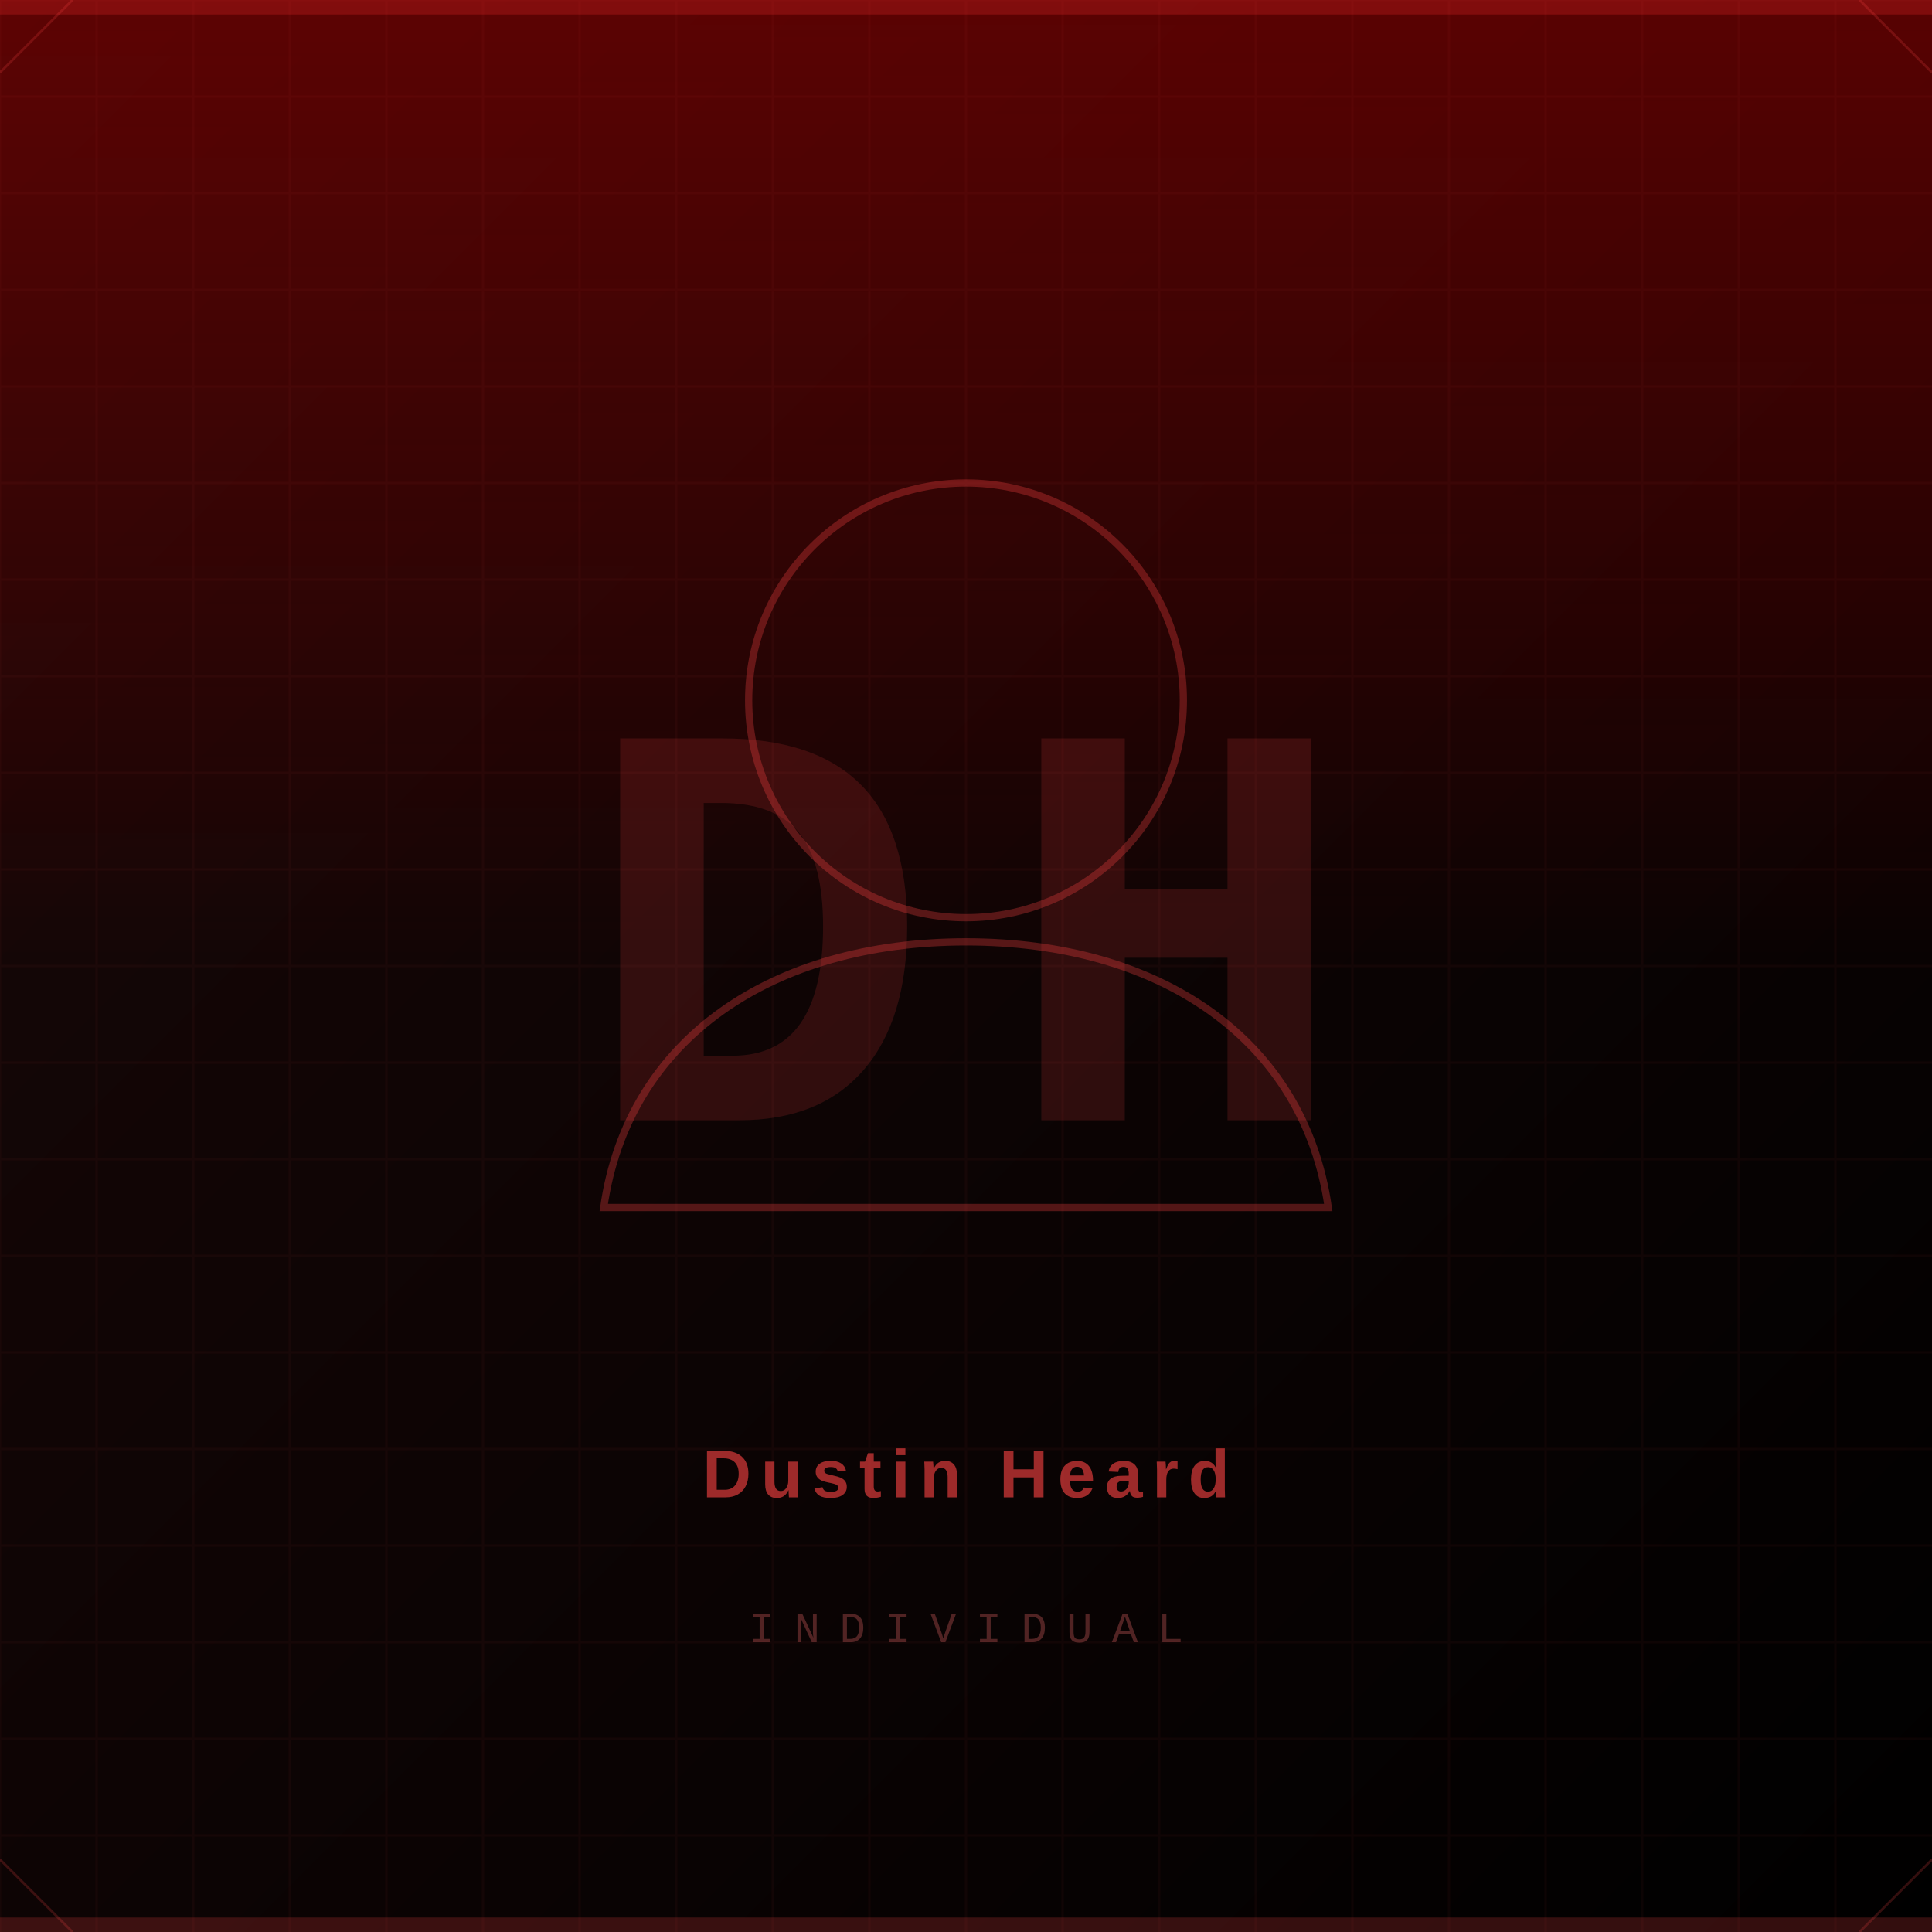
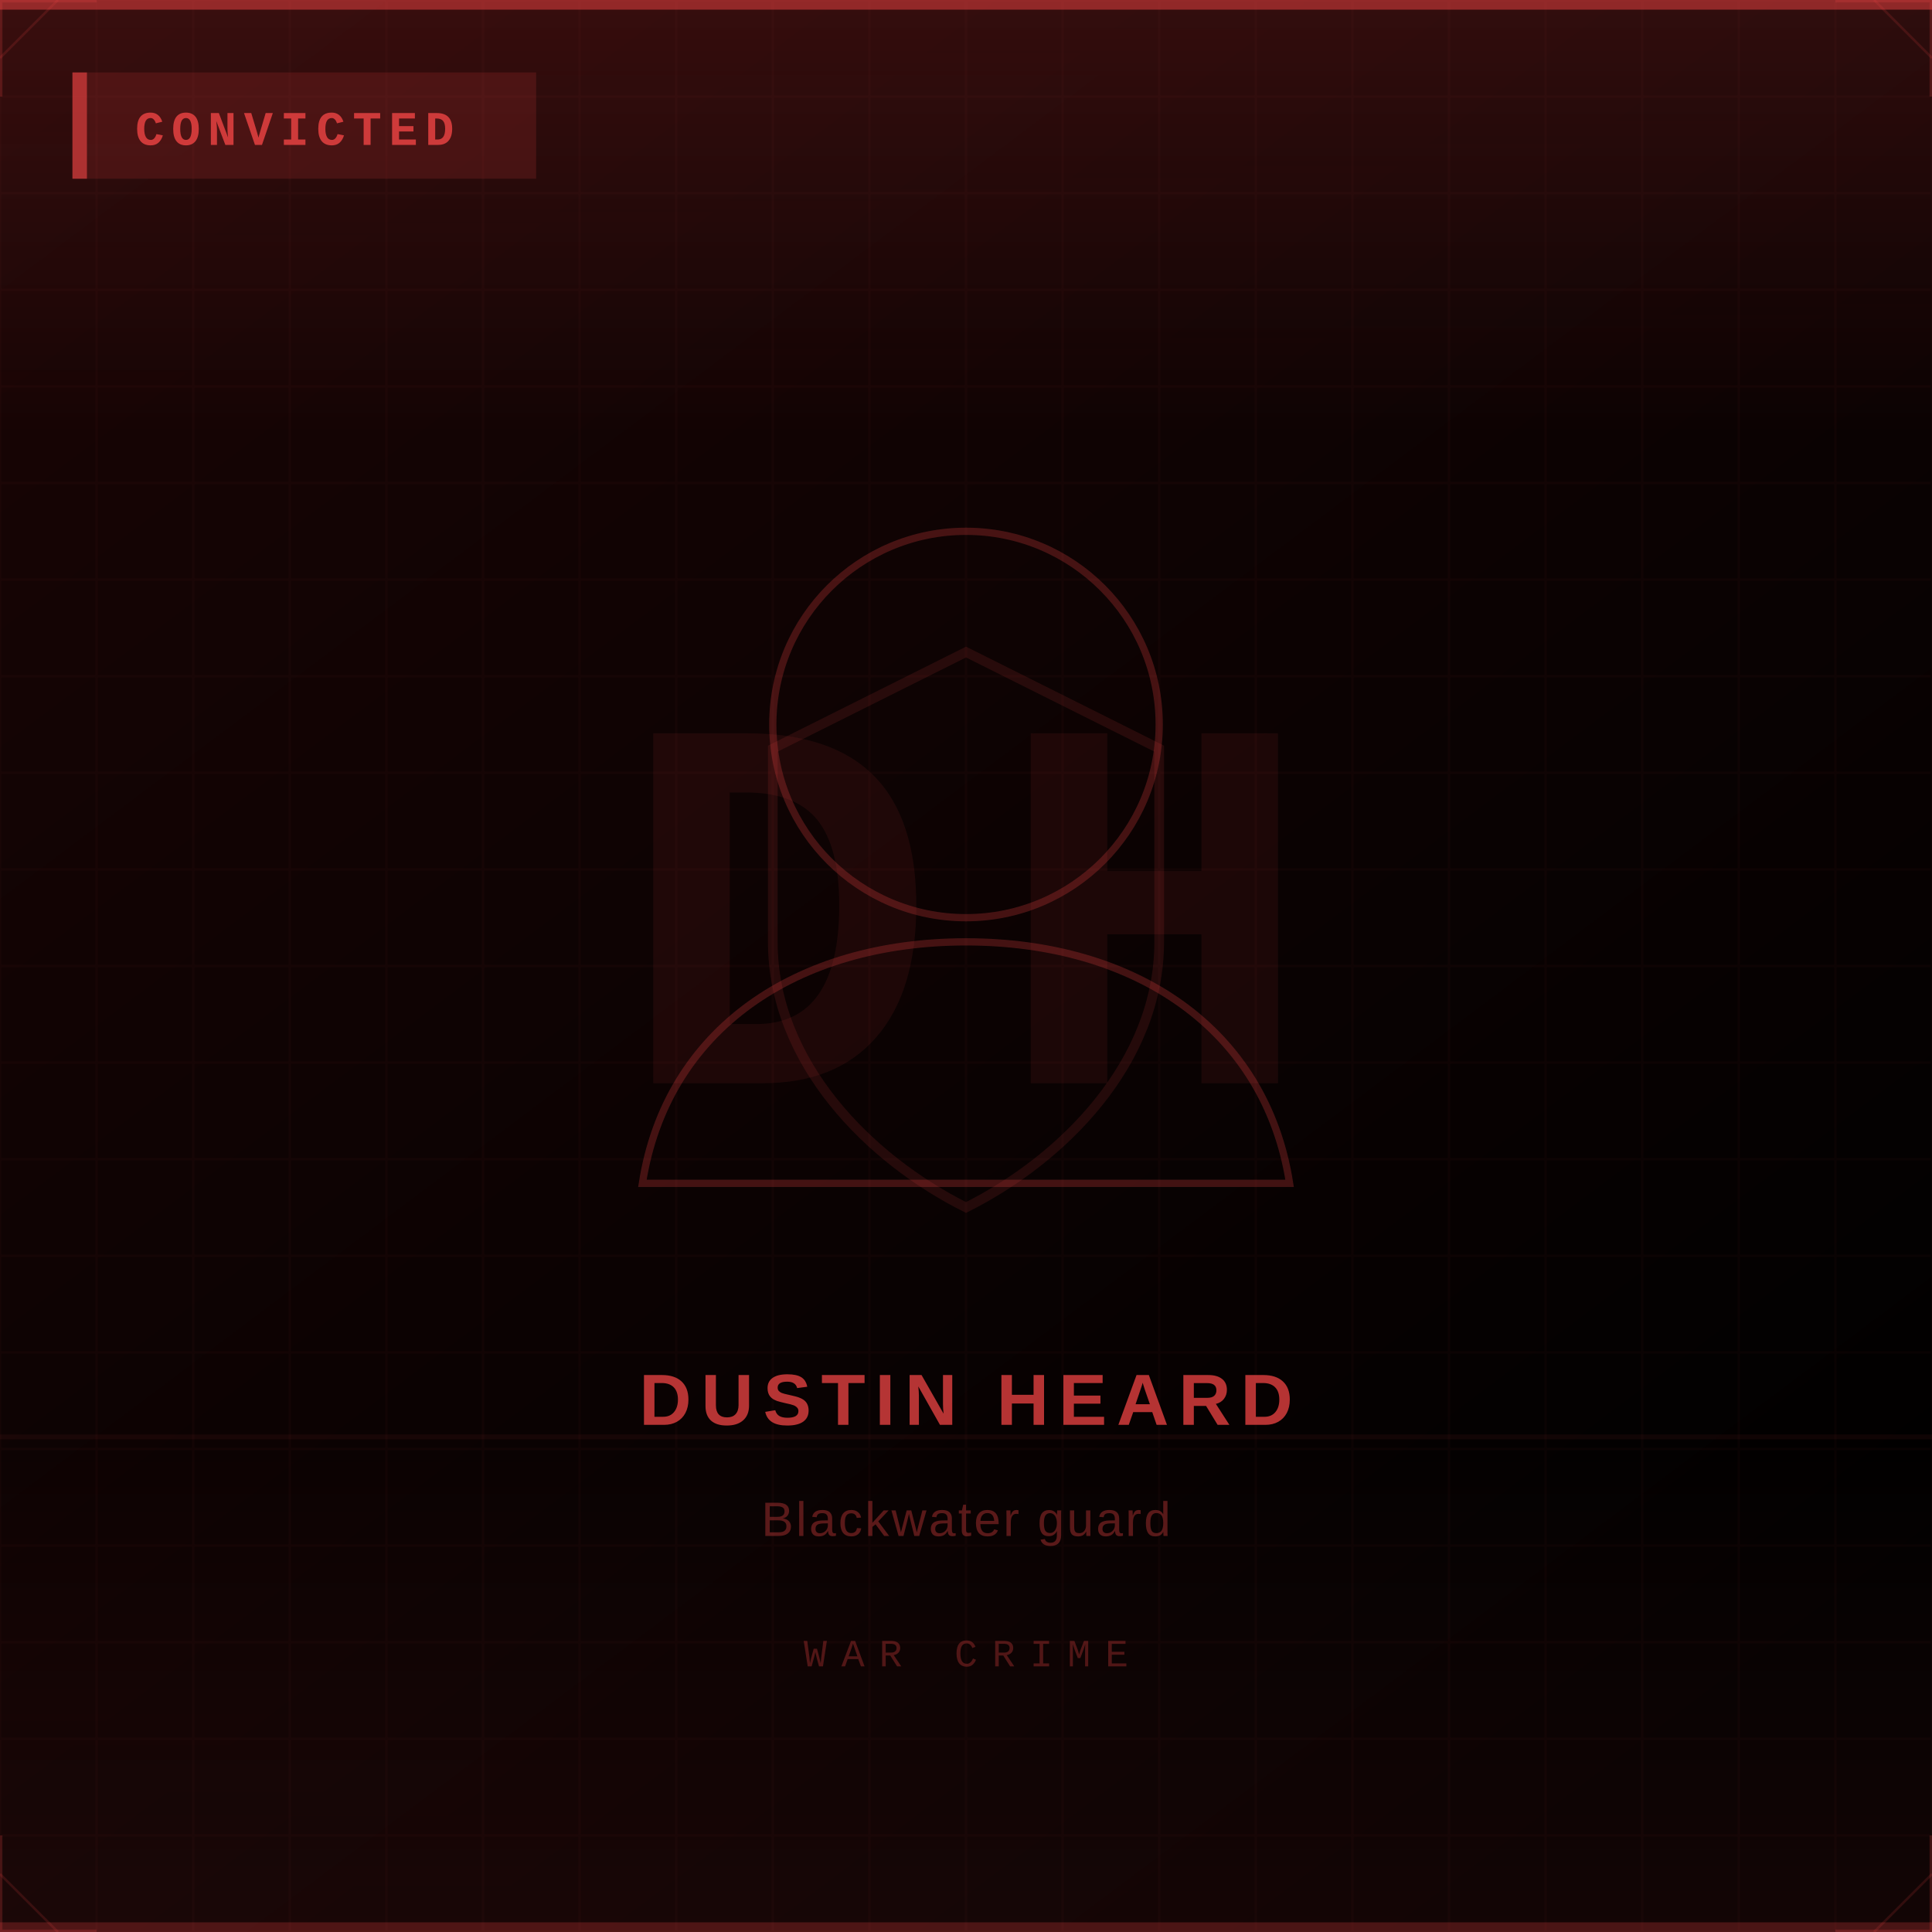
<svg xmlns="http://www.w3.org/2000/svg" width="400" height="400" viewBox="0 0 400 400">
  <defs>
-     <linearGradient id="bg" x1="0" y1="0" x2="1" y2="1">
-       <stop offset="0%" stop-color="#1a0808" />
+     <linearGradient id="bg" x1="0" y1="0" x2="0.75" y2="1">
+       <stop offset="0%" stop-color="#1a0505" />
      <stop offset="100%" stop-color="#000000" />
    </linearGradient>
-     <linearGradient id="accent" x1="0" y1="0" x2="0" y2="1">
-       <stop offset="0%" stop-color="#8b0000" stop-opacity="0.6" />
-       <stop offset="100%" stop-color="#8b0000" stop-opacity="0" />
+     <linearGradient id="glow" x1="0" y1="0" x2="0" y2="1">
+       <stop offset="0%" stop-color="#ef4444" stop-opacity="0.15" />
+       <stop offset="50%" stop-color="#ef4444" stop-opacity="0" />
+     </linearGradient>
+     <linearGradient id="bottomFade" x1="0" y1="0" x2="0" y2="1">
+       <stop offset="0%" stop-color="#ef4444" stop-opacity="0" />
+       <stop offset="100%" stop-color="#ef4444" stop-opacity="0.08" />
    </linearGradient>
  </defs>
  <rect width="400" height="400" fill="url(#bg)" />
-   <rect x="0" y="0" width="400" height="3" fill="#ff4444" opacity="0.4" />
-   <rect x="0" y="397" width="400" height="3" fill="#ff4444" opacity="0.2" />
-   <rect width="400" height="200" fill="url(#accent)" />
-   <g opacity="0.04" stroke="#ff4444" stroke-width="0.5">
+   <rect width="400" height="180" fill="url(#glow)" />
+   <rect y="300" width="400" height="100" fill="url(#bottomFade)" />
+   <g opacity="0.035" stroke="#ef4444" stroke-width="0.5">
    <line x1="0" y1="0" x2="0" y2="400" />
    <line x1="20" y1="0" x2="20" y2="400" />
    <line x1="40" y1="0" x2="40" y2="400" />
    <line x1="60" y1="0" x2="60" y2="400" />
    <line x1="80" y1="0" x2="80" y2="400" />
    <line x1="100" y1="0" x2="100" y2="400" />
    <line x1="120" y1="0" x2="120" y2="400" />
    <line x1="140" y1="0" x2="140" y2="400" />
    <line x1="160" y1="0" x2="160" y2="400" />
    <line x1="180" y1="0" x2="180" y2="400" />
    <line x1="200" y1="0" x2="200" y2="400" />
    <line x1="220" y1="0" x2="220" y2="400" />
    <line x1="240" y1="0" x2="240" y2="400" />
    <line x1="260" y1="0" x2="260" y2="400" />
    <line x1="280" y1="0" x2="280" y2="400" />
    <line x1="300" y1="0" x2="300" y2="400" />
    <line x1="320" y1="0" x2="320" y2="400" />
    <line x1="340" y1="0" x2="340" y2="400" />
    <line x1="360" y1="0" x2="360" y2="400" />
    <line x1="380" y1="0" x2="380" y2="400" />
+     <line x1="400" y1="0" x2="400" y2="400" />
    <line x1="0" y1="0" x2="400" y2="0" />
    <line x1="0" y1="20" x2="400" y2="20" />
    <line x1="0" y1="40" x2="400" y2="40" />
    <line x1="0" y1="60" x2="400" y2="60" />
    <line x1="0" y1="80" x2="400" y2="80" />
    <line x1="0" y1="100" x2="400" y2="100" />
    <line x1="0" y1="120" x2="400" y2="120" />
    <line x1="0" y1="140" x2="400" y2="140" />
    <line x1="0" y1="160" x2="400" y2="160" />
    <line x1="0" y1="180" x2="400" y2="180" />
    <line x1="0" y1="200" x2="400" y2="200" />
    <line x1="0" y1="220" x2="400" y2="220" />
    <line x1="0" y1="240" x2="400" y2="240" />
    <line x1="0" y1="260" x2="400" y2="260" />
    <line x1="0" y1="280" x2="400" y2="280" />
    <line x1="0" y1="300" x2="400" y2="300" />
    <line x1="0" y1="320" x2="400" y2="320" />
    <line x1="0" y1="340" x2="400" y2="340" />
    <line x1="0" y1="360" x2="400" y2="360" />
    <line x1="0" y1="380" x2="400" y2="380" />
+     <line x1="0" y1="400" x2="400" y2="400" />
  </g>
-   <text x="200" y="200" font-family="'Courier New',monospace" font-size="120" font-weight="900" fill="#ff4444" opacity="0.15" text-anchor="middle" dominant-baseline="central" letter-spacing="15">DH</text>
-   <circle cx="200" cy="145" r="45" fill="none" stroke="#ff4444" stroke-width="1.5" opacity="0.3" />
-   <path d="M200 195 C160 195 130 215 125 250 L275 250 C270 215 240 195 200 195Z" fill="none" stroke="#ff4444" stroke-width="1.5" opacity="0.3" />
-   <text x="200" y="310" font-family="'Helvetica Neue',Arial,sans-serif" font-size="14" font-weight="700" fill="#ff4444" opacity="0.6" text-anchor="middle" letter-spacing="2" text-transform="uppercase">Dustin Heard</text>
-   <text x="200" y="340" font-family="'Courier New',monospace" font-size="9" fill="#994444" opacity="0.5" text-anchor="middle" letter-spacing="4" text-transform="uppercase">INDIVIDUAL</text>
-   <line x1="0" y1="15" x2="15" y2="0" stroke="#ff4444" stroke-width="0.5" opacity="0.2" />
-   <line x1="385" y1="0" x2="400" y2="15" stroke="#ff4444" stroke-width="0.5" opacity="0.2" />
-   <line x1="0" y1="385" x2="15" y2="400" stroke="#ff4444" stroke-width="0.5" opacity="0.2" />
-   <line x1="385" y1="400" x2="400" y2="385" stroke="#ff4444" stroke-width="0.5" opacity="0.2" />
+   <rect x="0" y="297" width="400" height="1" fill="#ef4444" opacity="0.06" />
+   <rect x="0" y="0" width="400" height="2" fill="#ef4444" opacity="0.5" />
+   <path d="M200 135 L240 155 L240 195 C240 220 220 240 200 250 C180 240 160 220 160 195 L160 155 Z" fill="none" stroke="#ef4444" stroke-width="2" opacity="0.12" />
+   <text x="200" y="195" font-family="'Courier New',monospace" font-size="110" font-weight="900" fill="#ef4444" opacity="0.08" text-anchor="middle" dominant-baseline="central" letter-spacing="12">DH</text>
+   <circle cx="200" cy="150" r="40" fill="none" stroke="#ef4444" stroke-width="1.5" opacity="0.25" />
+   <path d="M200 195 C165 195 138 213 133 245 L267 245 C262 213 235 195 200 195Z" fill="none" stroke="#ef4444" stroke-width="1.5" opacity="0.25" />
+   <rect x="15" y="15" width="96" height="22" fill="#ef4444" opacity="0.15" />
+   <rect x="15" y="15" width="3" height="22" fill="#ef4444" opacity="0.6" />
+   <text x="28" y="30" font-family="'Courier New',monospace" font-size="10" font-weight="700" fill="#ef4444" opacity="0.8" letter-spacing="1.5">CONVICTED</text>
+   <text x="200" y="295" font-family="'Helvetica Neue',Arial,sans-serif" font-size="15" font-weight="700" fill="#ef4444" opacity="0.75" text-anchor="middle" letter-spacing="2">DUSTIN HEARD</text>
+   <text x="200" y="318" font-family="'Helvetica Neue',Arial,sans-serif" font-size="10" fill="#ef4444" opacity="0.35" text-anchor="middle" letter-spacing="0.5">Blackwater guard</text>
+   <text x="200" y="345" font-family="'Courier New',monospace" font-size="8" fill="#ef4444" opacity="0.3" text-anchor="middle" letter-spacing="3">WAR CRIME</text>
+   <polyline points="0,20 0,0 20,0" fill="none" stroke="#ef4444" stroke-width="1" opacity="0.2" />
+   <polyline points="380,0 400,0 400,20" fill="none" stroke="#ef4444" stroke-width="1" opacity="0.2" />
+   <polyline points="0,380 0,400 20,400" fill="none" stroke="#ef4444" stroke-width="1" opacity="0.2" />
+   <polyline points="380,400 400,400 400,380" fill="none" stroke="#ef4444" stroke-width="1" opacity="0.2" />
+   <rect x="0" y="398" width="400" height="2" fill="#ef4444" opacity="0.25" />
+   <line x1="0" y1="12" x2="12" y2="0" stroke="#ef4444" stroke-width="0.5" opacity="0.15" />
+   <line x1="388" y1="0" x2="400" y2="12" stroke="#ef4444" stroke-width="0.5" opacity="0.15" />
+   <line x1="0" y1="388" x2="12" y2="400" stroke="#ef4444" stroke-width="0.5" opacity="0.15" />
+   <line x1="388" y1="400" x2="400" y2="388" stroke="#ef4444" stroke-width="0.5" opacity="0.15" />
</svg>
